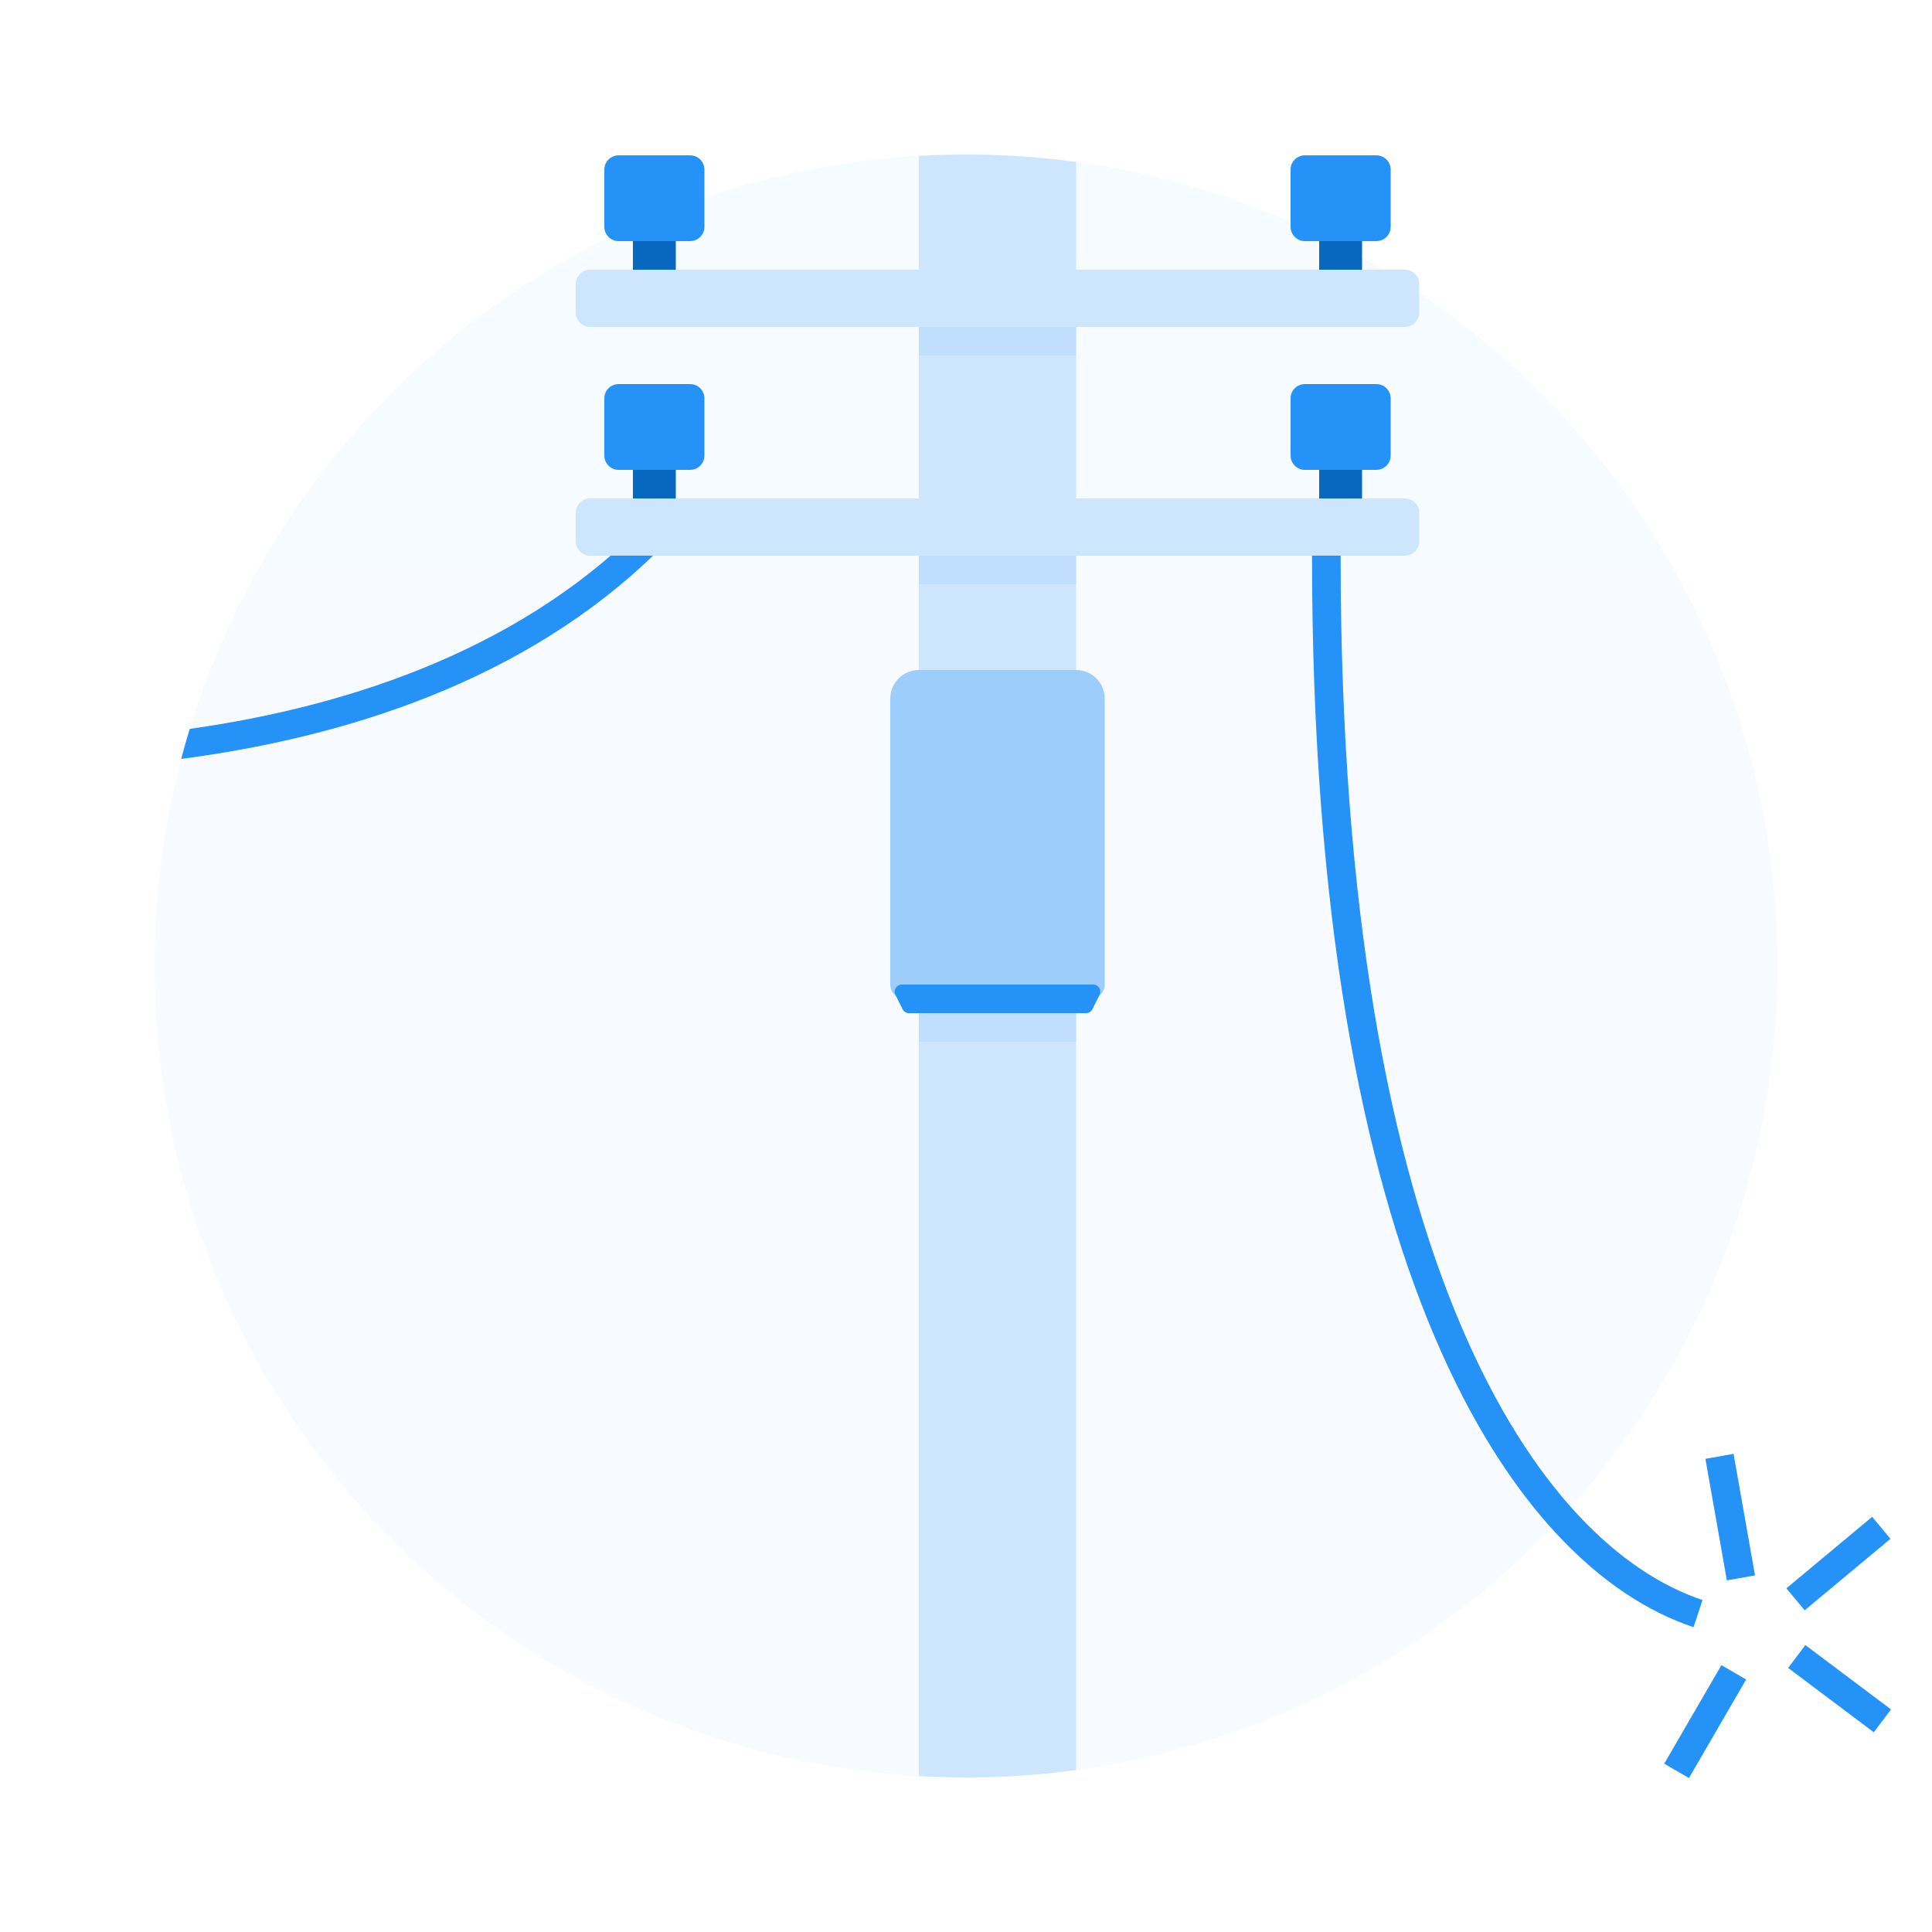
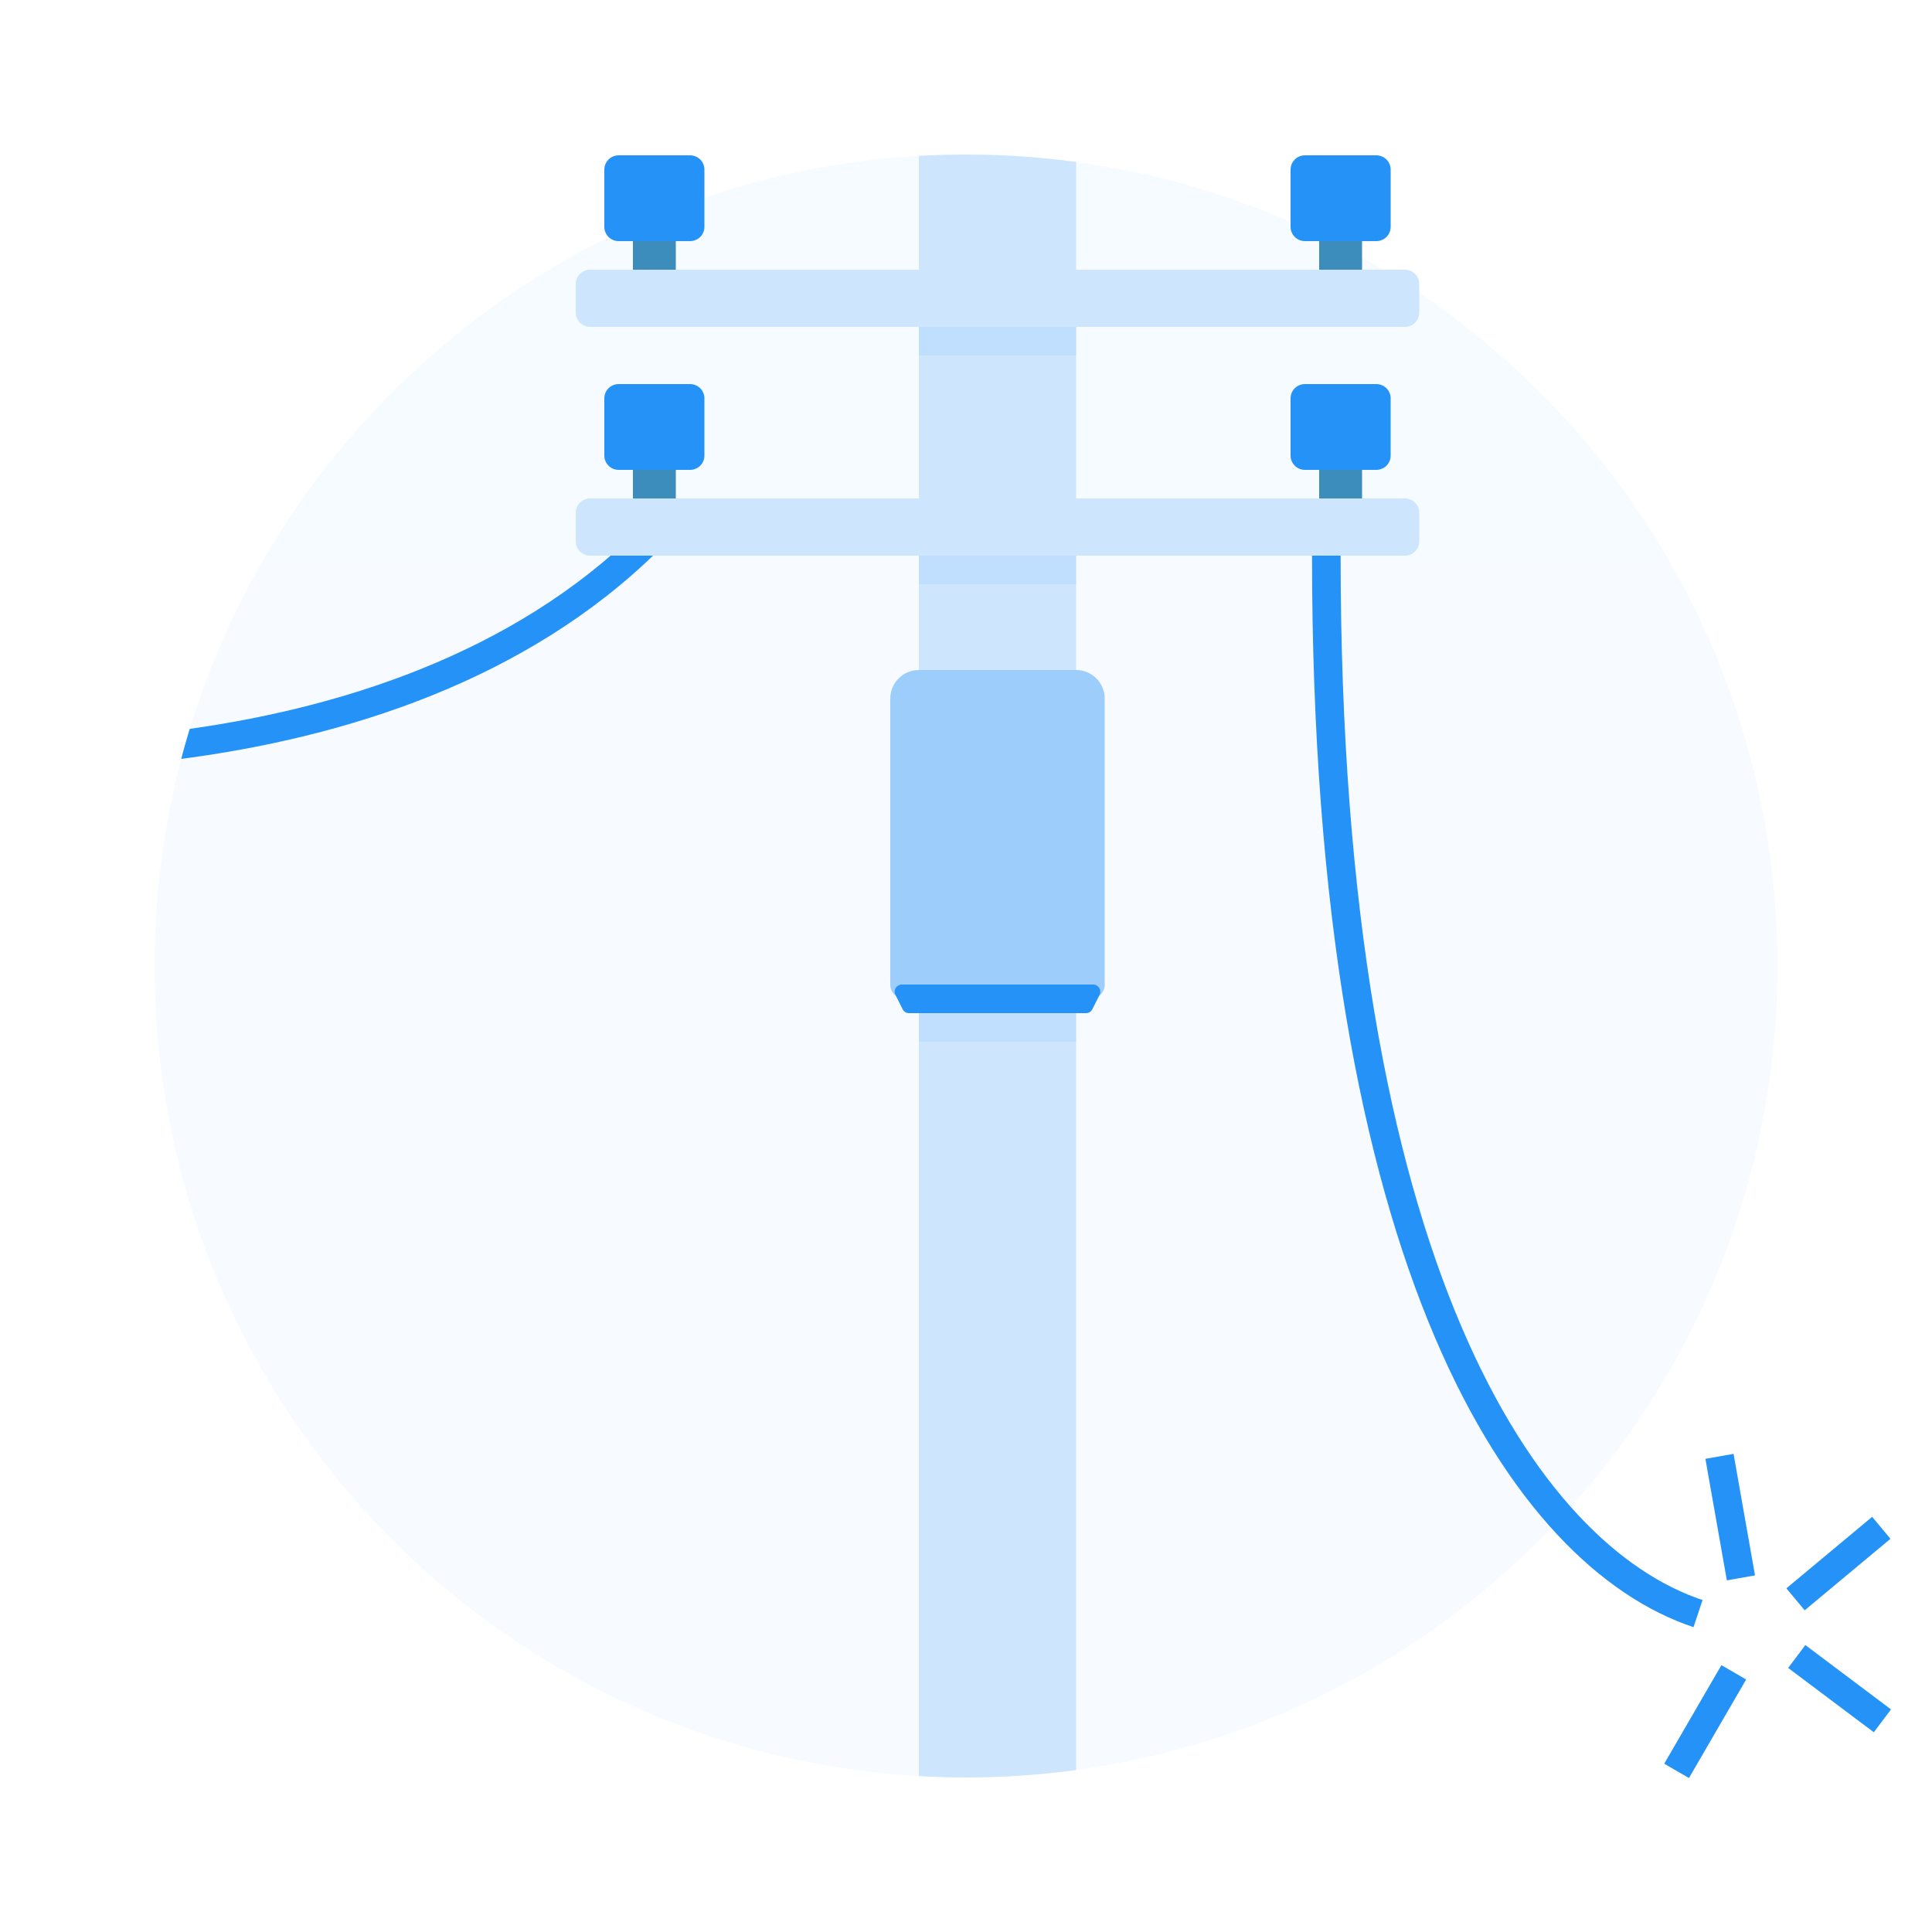
<svg xmlns="http://www.w3.org/2000/svg" width="100" height="100" viewBox="0 0 100 100" fill="none">
  <circle opacity="0.6" cx="50" cy="50" r="42" fill="url(#paint0_linear)" />
  <mask id="mask0" mask-type="alpha" maskUnits="userSpaceOnUse" x="8" y="8" width="84" height="84">
    <circle cx="50" cy="50" r="42" fill="#F0F8FF" />
  </mask>
  <g mask="url(#mask0)">
    <rect x="47.56" y="6.56" width="8.14" height="91.02" rx="0.74" fill="#CEE6FD" />
    <path d="M46.08 36.16C46.08 35.343 46.743 34.68 47.56 34.68H55.7C56.518 34.68 57.18 35.343 57.18 36.16V50.96C57.18 51.369 56.849 51.7 56.44 51.7H46.82C46.412 51.7 46.08 51.369 46.08 50.96V36.16Z" fill="#9DCEFB" />
    <path d="M56.912 51.495C57.035 51.249 56.857 50.96 56.581 50.96L46.679 50.96C46.404 50.96 46.225 51.249 46.348 51.495L46.718 52.235C46.781 52.361 46.909 52.44 47.049 52.44L56.212 52.44C56.352 52.44 56.48 52.361 56.542 52.235L56.912 51.495Z" fill="#2492F7" />
    <rect opacity="0.3" width="8.14" height="1.48" transform="matrix(1 0 0 -1 47.5603 30.2399)" fill="#9DCEFB" />
    <rect opacity="0.3" width="8.14" height="1.48" transform="matrix(1 0 0 -1 47.5603 53.9199)" fill="#9DCEFB" />
    <rect opacity="0.3" width="8.14" height="1.48" transform="matrix(1 0 0 -1 47.5603 18.3999)" fill="#9DCEFB" />
    <path fill-rule="evenodd" clip-rule="evenodd" d="M9.118 39.314C0.275 40.432 -8.172 39.653 -13.271 38.584L-12.968 37.135C-8.012 38.174 0.269 38.941 8.932 37.846C17.601 36.749 26.561 33.8 32.982 27.492L34.019 28.548C27.276 35.172 17.954 38.197 9.118 39.314Z" fill="#2492F7" />
  </g>
  <path fill-rule="evenodd" clip-rule="evenodd" d="M74.259 69.195C70.507 60.378 67.91 47.321 67.91 28.76H69.39C69.39 47.199 71.973 60.042 75.621 68.615C79.273 77.196 83.956 81.428 88.124 82.818L87.656 84.222C82.944 82.651 78.008 78.003 74.259 69.195Z" fill="#2492F7" />
  <path d="M90.11 81.67L89 75.38" stroke="#2492F7" stroke-width="1.48" />
  <path d="M92.936 82.78L97.376 79.08" stroke="#2492F7" stroke-width="1.48" />
  <path d="M93 85.74L97.433 89.07" stroke="#2492F7" stroke-width="1.48" />
  <path d="M86.78 91.66L89.74 86.559" stroke="#2492F7" stroke-width="1.48" />
  <rect x="73.46" y="13.96" width="2.96" height="43.66" rx="0.74" transform="rotate(90 73.4602 13.9598)" fill="#CEE6FD" />
-   <rect x="32.76" y="10.26" width="2.22" height="3.7" fill="#0867BF" />
+   <rect x="32.76" y="10.26" width="2.22" height="3.7" fill="#3c8dbc" />
  <rect x="31.28" y="8.04" width="5.18" height="4.44" rx="0.74" fill="#2492F7" />
-   <rect x="68.28" y="10.26" width="2.22" height="3.7" fill="#0867BF" />
+   <rect x="68.28" y="10.26" width="2.22" height="3.7" fill="#3c8dbc" />
  <rect x="66.8" y="8.04" width="5.18" height="4.44" rx="0.74" fill="#2492F7" />
  <rect x="73.46" y="25.8" width="2.96" height="43.66" rx="0.74" transform="rotate(90 73.4602 25.7999)" fill="#CEE6FD" />
-   <rect x="32.76" y="22.1" width="2.22" height="3.7" fill="#0867BF" />
+   <rect x="32.76" y="22.1" width="2.22" height="3.7" fill="#3c8dbc" />
  <rect x="31.28" y="19.88" width="5.18" height="4.44" rx="0.74" fill="#2492F7" />
-   <rect x="68.28" y="22.1" width="2.22" height="3.7" fill="#0867BF" />
+   <rect x="68.28" y="22.1" width="2.22" height="3.7" fill="#3c8dbc" />
  <rect x="66.8" y="19.88" width="5.18" height="4.44" rx="0.74" fill="#2492F7" />
  <defs>
    <linearGradient id="paint0_linear" x1="50" y1="8" x2="50" y2="92" gradientUnits="userSpaceOnUse">
      <stop stop-color="#F0F8FF" />
      <stop offset="1" stop-color="#F2F9FF" />
    </linearGradient>
  </defs>
</svg>
